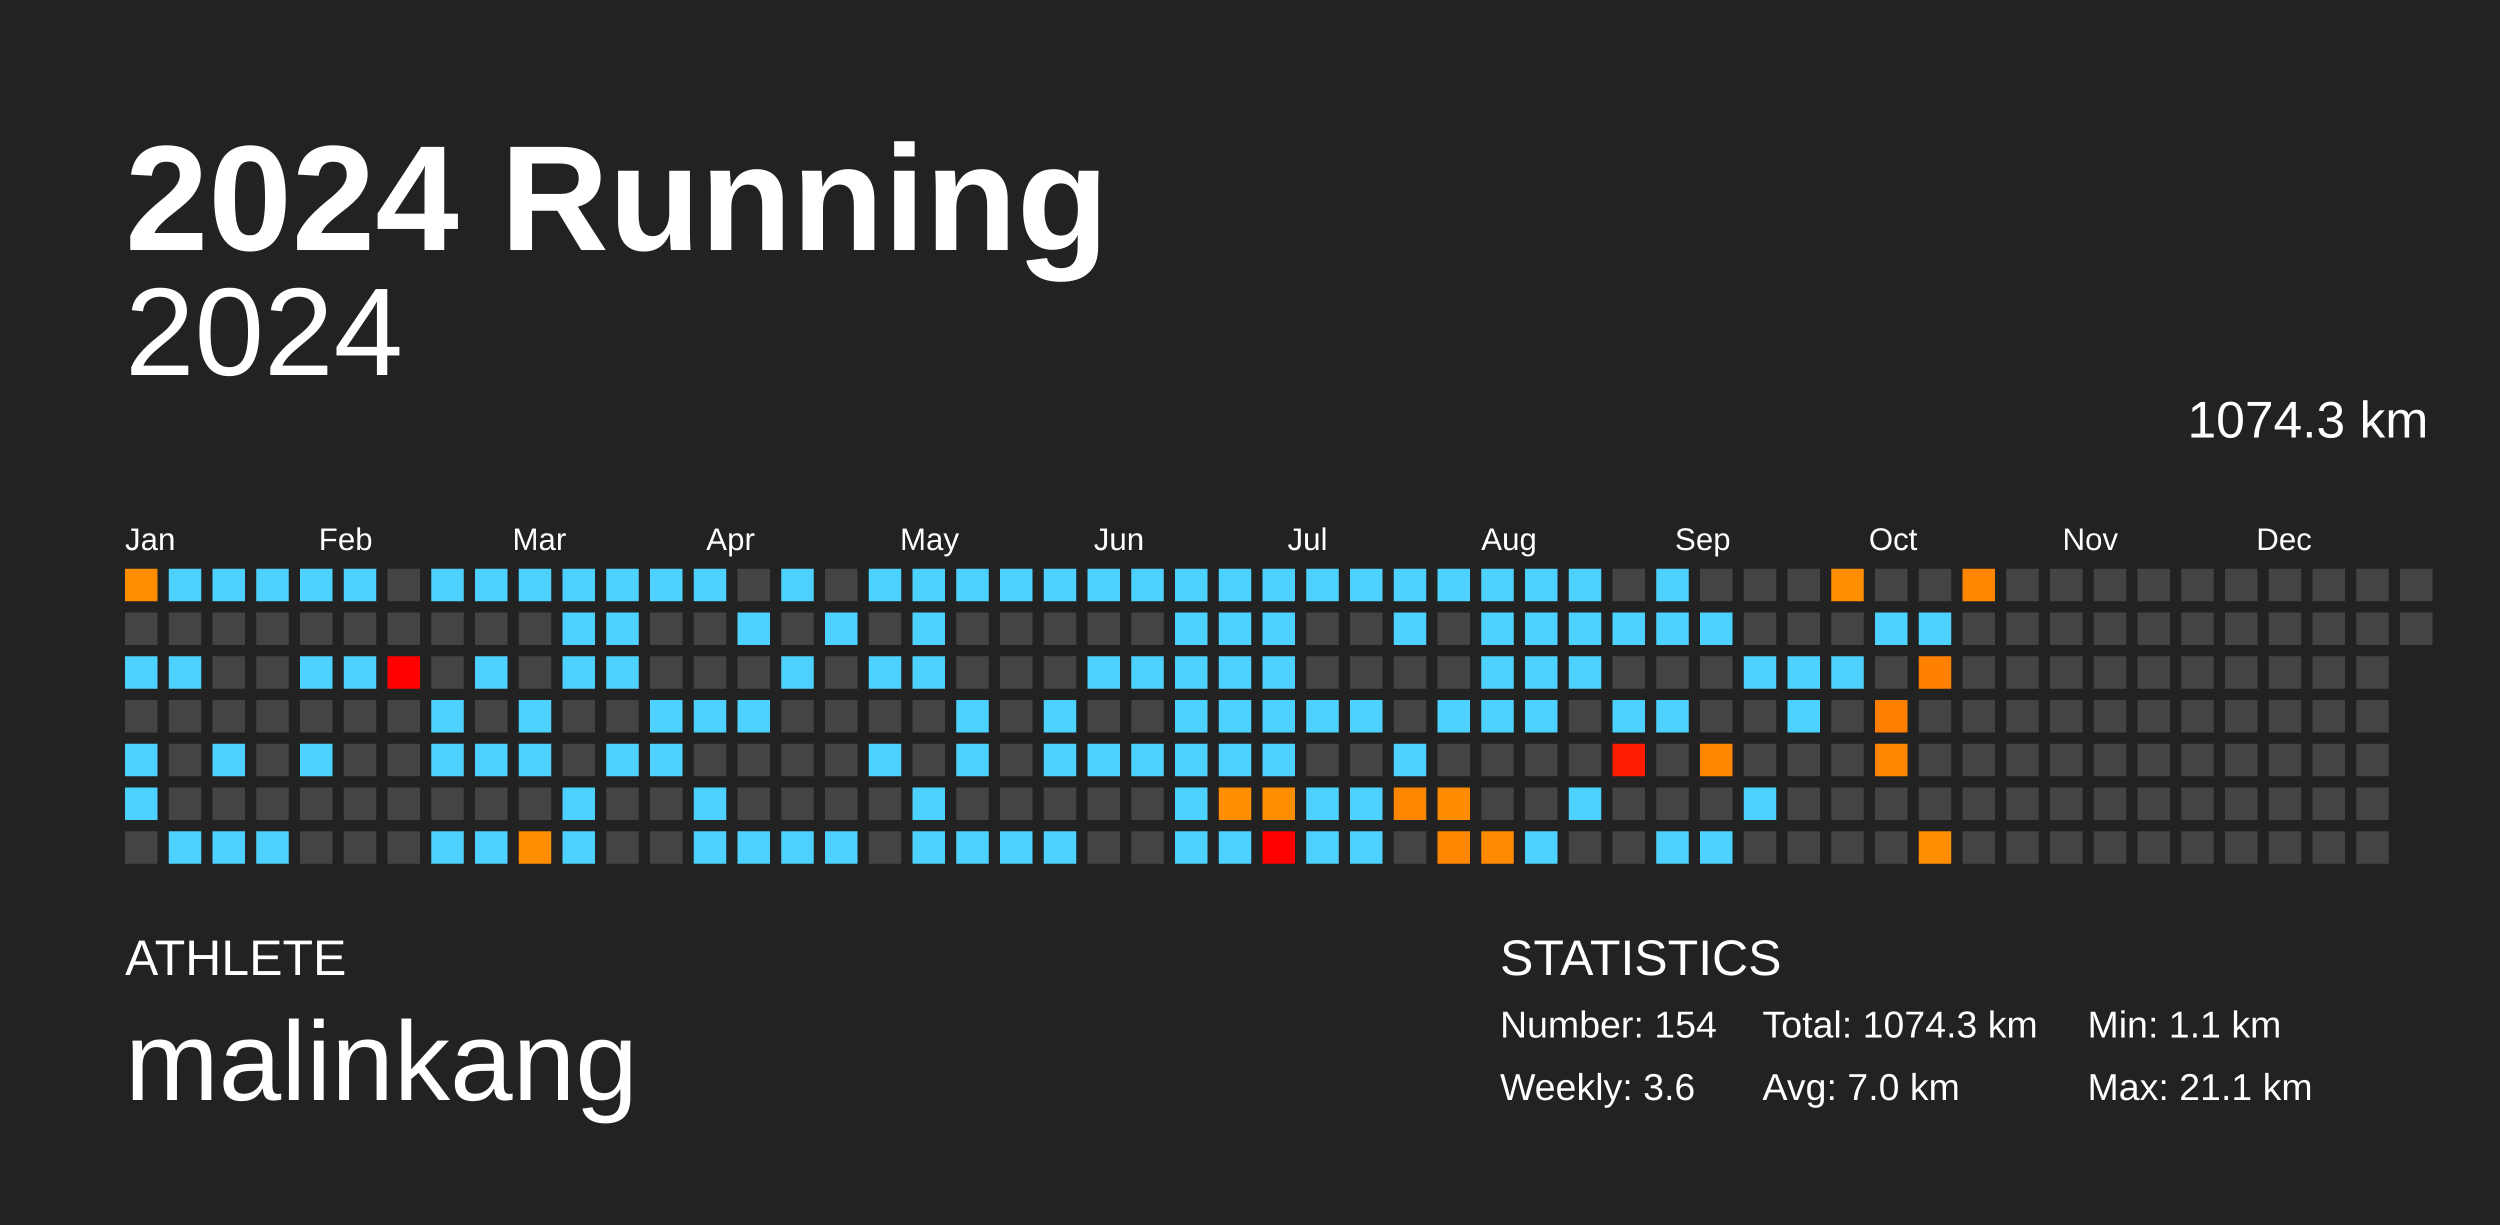
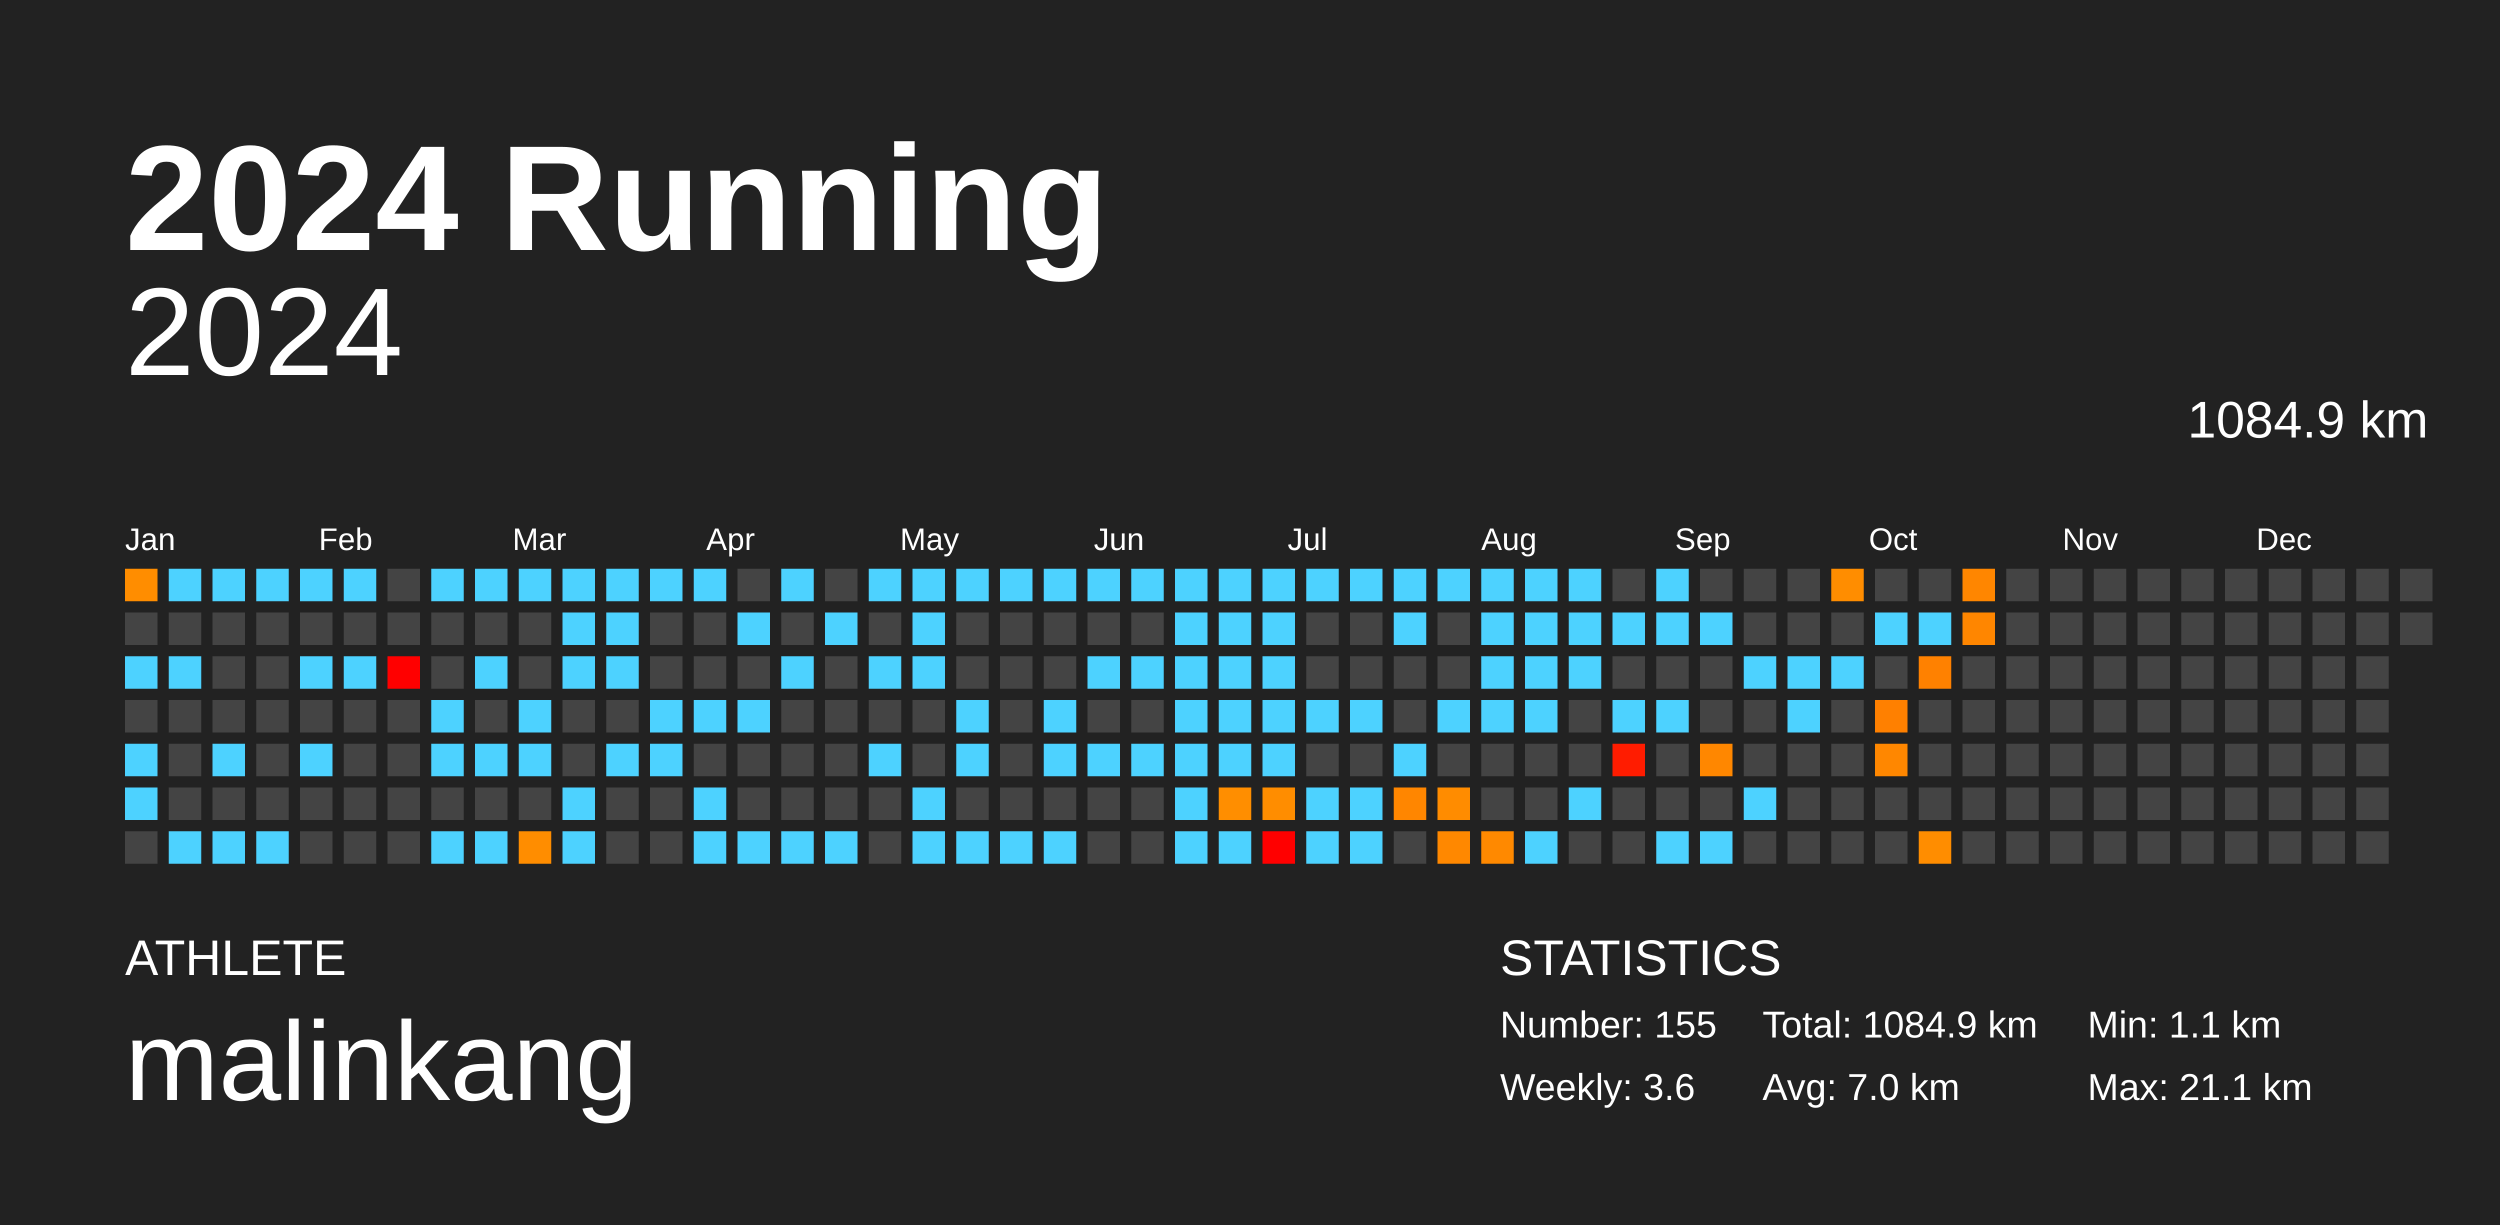
<svg xmlns="http://www.w3.org/2000/svg" baseProfile="full" height="98mm" version="1.1" viewBox="0,0,200,98" width="200mm">
  <defs />
  <rect fill="#222222" height="98" width="200" x="0" y="0" />
  <text fill="#FFFFFF" style="font-size:12px; font-family:Arial; font-weight:bold;" x="10" y="20">2024 Running</text>
  <text fill="#FFFFFF" style="font-size:4px; font-family:Arial" x="10" y="78">ATHLETE</text>
  <text fill="#FFFFFF" style="font-size:9px; font-family:Arial" x="10" y="88">malinkang</text>
  <text fill="#FFFFFF" style="font-size:4px; font-family:Arial" x="120" y="78">STATISTICS</text>
-   <text fill="#FFFFFF" style="font-size:3px; font-family:Arial" x="120" y="83">Number: 154</text>
+   <text fill="#FFFFFF" style="font-size:3px; font-family:Arial" x="120" y="83">Number: 155</text>
  <text fill="#FFFFFF" style="font-size:3px; font-family:Arial" x="120" y="88">Weekly: 3.6</text>
-   <text fill="#FFFFFF" style="font-size:3px; font-family:Arial" x="141" y="83">Total: 1074.3 km</text>
+   <text fill="#FFFFFF" style="font-size:3px; font-family:Arial" x="141" y="83">Total: 1084.9 km</text>
  <text fill="#FFFFFF" style="font-size:3px; font-family:Arial" x="141" y="88">Avg: 7.0 km</text>
  <text fill="#FFFFFF" style="font-size:3px; font-family:Arial" x="167" y="83">Min: 1.1 km</text>
  <text fill="#FFFFFF" style="font-size:3px; font-family:Arial" x="167" y="88">Max: 21.1 km</text>
  <text alignment-baseline="hanging" fill="#FFFFFF" style="font-size:10.0px; font-family:Arial;" x="10" y="30">2024</text>
-   <text alignment-baseline="hanging" fill="#FFFFFF" style="font-size:4.125px; font-family:Arial;" x="175" y="35">1074.3 km</text>
+   <text alignment-baseline="hanging" fill="#FFFFFF" style="font-size:4.125px; font-family:Arial;" x="175" y="35">1084.9 km</text>
  <text fill="#FFFFFF" style="font-size:2.5px; font-family:Arial" x="10.0" y="44">Jan</text>
  <text fill="#FFFFFF" style="font-size:2.5px; font-family:Arial" x="25.5" y="44">Feb</text>
  <text fill="#FFFFFF" style="font-size:2.5px; font-family:Arial" x="41.0" y="44">Mar</text>
  <text fill="#FFFFFF" style="font-size:2.5px; font-family:Arial" x="56.5" y="44">Apr</text>
  <text fill="#FFFFFF" style="font-size:2.5px; font-family:Arial" x="72.0" y="44">May</text>
  <text fill="#FFFFFF" style="font-size:2.5px; font-family:Arial" x="87.5" y="44">Jun</text>
  <text fill="#FFFFFF" style="font-size:2.5px; font-family:Arial" x="103.0" y="44">Jul</text>
  <text fill="#FFFFFF" style="font-size:2.5px; font-family:Arial" x="118.5" y="44">Aug</text>
  <text fill="#FFFFFF" style="font-size:2.5px; font-family:Arial" x="134.0" y="44">Sep</text>
  <text fill="#FFFFFF" style="font-size:2.5px; font-family:Arial" x="149.5" y="44">Oct</text>
  <text fill="#FFFFFF" style="font-size:2.5px; font-family:Arial" x="165.0" y="44">Nov</text>
  <text fill="#FFFFFF" style="font-size:2.5px; font-family:Arial" x="180.5" y="44">Dec</text>
  <rect fill="#ff8d00" height="2.6" width="2.6" x="10.0" y="45.5" />
  <rect fill="#444444" height="2.6" width="2.6" x="10.0" y="49.0" />
  <rect fill="#4dd2ff" height="2.6" width="2.6" x="10.0" y="52.5" />
  <rect fill="#444444" height="2.6" width="2.6" x="10.0" y="56.0" />
  <rect fill="#4dd2ff" height="2.6" width="2.6" x="10.0" y="59.5" />
  <rect fill="#4dd2ff" height="2.6" width="2.6" x="10.0" y="63.0" />
  <rect fill="#444444" height="2.6" width="2.6" x="10.0" y="66.5" />
  <rect fill="#4dd2ff" height="2.6" width="2.6" x="13.5" y="45.5" />
  <rect fill="#444444" height="2.6" width="2.6" x="13.5" y="49.0" />
  <rect fill="#4dd2ff" height="2.6" width="2.6" x="13.5" y="52.5" />
  <rect fill="#444444" height="2.6" width="2.6" x="13.5" y="56.0" />
  <rect fill="#444444" height="2.6" width="2.6" x="13.5" y="59.5" />
  <rect fill="#444444" height="2.6" width="2.6" x="13.5" y="63.0" />
  <rect fill="#4dd2ff" height="2.6" width="2.6" x="13.5" y="66.5" />
  <rect fill="#4dd2ff" height="2.6" width="2.6" x="17.0" y="45.5" />
  <rect fill="#444444" height="2.6" width="2.6" x="17.0" y="49.0" />
  <rect fill="#444444" height="2.6" width="2.6" x="17.0" y="52.5" />
  <rect fill="#444444" height="2.6" width="2.6" x="17.0" y="56.0" />
  <rect fill="#4dd2ff" height="2.6" width="2.6" x="17.0" y="59.5" />
  <rect fill="#444444" height="2.6" width="2.6" x="17.0" y="63.0" />
  <rect fill="#4dd2ff" height="2.6" width="2.6" x="17.0" y="66.5" />
  <rect fill="#4dd2ff" height="2.6" width="2.6" x="20.5" y="45.5" />
  <rect fill="#444444" height="2.6" width="2.6" x="20.5" y="49.0" />
  <rect fill="#444444" height="2.6" width="2.6" x="20.5" y="52.5" />
  <rect fill="#444444" height="2.6" width="2.6" x="20.5" y="56.0" />
  <rect fill="#444444" height="2.6" width="2.6" x="20.5" y="59.5" />
  <rect fill="#444444" height="2.6" width="2.6" x="20.5" y="63.0" />
  <rect fill="#4dd2ff" height="2.6" width="2.6" x="20.5" y="66.5" />
  <rect fill="#4dd2ff" height="2.6" width="2.6" x="24.0" y="45.5" />
  <rect fill="#444444" height="2.6" width="2.6" x="24.0" y="49.0" />
  <rect fill="#4dd2ff" height="2.6" width="2.6" x="24.0" y="52.5" />
  <rect fill="#444444" height="2.6" width="2.6" x="24.0" y="56.0" />
  <rect fill="#4dd2ff" height="2.6" width="2.6" x="24.0" y="59.5" />
  <rect fill="#444444" height="2.6" width="2.6" x="24.0" y="63.0" />
  <rect fill="#444444" height="2.6" width="2.6" x="24.0" y="66.5" />
  <rect fill="#4dd2ff" height="2.6" width="2.6" x="27.5" y="45.5" />
  <rect fill="#444444" height="2.6" width="2.6" x="27.5" y="49.0" />
  <rect fill="#4dd2ff" height="2.6" width="2.6" x="27.5" y="52.5" />
  <rect fill="#444444" height="2.6" width="2.6" x="27.5" y="56.0" />
  <rect fill="#444444" height="2.6" width="2.6" x="27.5" y="59.5" />
  <rect fill="#444444" height="2.6" width="2.6" x="27.5" y="63.0" />
  <rect fill="#444444" height="2.6" width="2.6" x="27.5" y="66.5" />
  <rect fill="#444444" height="2.6" width="2.6" x="31.0" y="45.5" />
  <rect fill="#444444" height="2.6" width="2.6" x="31.0" y="49.0" />
  <rect fill="red" height="2.6" width="2.6" x="31.0" y="52.5" />
  <rect fill="#444444" height="2.6" width="2.6" x="31.0" y="56.0" />
  <rect fill="#444444" height="2.6" width="2.6" x="31.0" y="59.5" />
  <rect fill="#444444" height="2.6" width="2.6" x="31.0" y="63.0" />
  <rect fill="#444444" height="2.6" width="2.6" x="31.0" y="66.5" />
  <rect fill="#4dd2ff" height="2.6" width="2.6" x="34.5" y="45.5" />
  <rect fill="#444444" height="2.6" width="2.6" x="34.5" y="49.0" />
  <rect fill="#444444" height="2.6" width="2.6" x="34.5" y="52.5" />
  <rect fill="#4dd2ff" height="2.6" width="2.6" x="34.5" y="56.0" />
  <rect fill="#4dd2ff" height="2.6" width="2.6" x="34.5" y="59.5" />
  <rect fill="#444444" height="2.6" width="2.6" x="34.5" y="63.0" />
  <rect fill="#4dd2ff" height="2.6" width="2.6" x="34.5" y="66.5" />
  <rect fill="#4dd2ff" height="2.6" width="2.6" x="38.0" y="45.5" />
  <rect fill="#444444" height="2.6" width="2.6" x="38.0" y="49.0" />
  <rect fill="#4dd2ff" height="2.6" width="2.6" x="38.0" y="52.5" />
  <rect fill="#444444" height="2.6" width="2.6" x="38.0" y="56.0" />
  <rect fill="#4dd2ff" height="2.6" width="2.6" x="38.0" y="59.5" />
  <rect fill="#444444" height="2.6" width="2.6" x="38.0" y="63.0" />
  <rect fill="#4dd2ff" height="2.6" width="2.6" x="38.0" y="66.5" />
  <rect fill="#4dd2ff" height="2.6" width="2.6" x="41.5" y="45.5" />
  <rect fill="#444444" height="2.6" width="2.6" x="41.5" y="49.0" />
  <rect fill="#444444" height="2.6" width="2.6" x="41.5" y="52.5" />
  <rect fill="#4dd2ff" height="2.6" width="2.6" x="41.5" y="56.0" />
  <rect fill="#4dd2ff" height="2.6" width="2.6" x="41.5" y="59.5" />
  <rect fill="#444444" height="2.6" width="2.6" x="41.5" y="63.0" />
  <rect fill="#ff8d00" height="2.6" width="2.6" x="41.5" y="66.5" />
  <rect fill="#4dd2ff" height="2.6" width="2.6" x="45.0" y="45.5" />
  <rect fill="#4dd2ff" height="2.6" width="2.6" x="45.0" y="49.0" />
  <rect fill="#4dd2ff" height="2.6" width="2.6" x="45.0" y="52.5" />
  <rect fill="#444444" height="2.6" width="2.6" x="45.0" y="56.0" />
  <rect fill="#444444" height="2.6" width="2.6" x="45.0" y="59.5" />
  <rect fill="#4dd2ff" height="2.6" width="2.6" x="45.0" y="63.0" />
  <rect fill="#4dd2ff" height="2.6" width="2.6" x="45.0" y="66.5" />
  <rect fill="#4dd2ff" height="2.6" width="2.6" x="48.5" y="45.5" />
  <rect fill="#4dd2ff" height="2.6" width="2.6" x="48.5" y="49.0" />
  <rect fill="#4dd2ff" height="2.6" width="2.6" x="48.5" y="52.5" />
  <rect fill="#444444" height="2.6" width="2.6" x="48.5" y="56.0" />
  <rect fill="#4dd2ff" height="2.6" width="2.6" x="48.5" y="59.5" />
  <rect fill="#444444" height="2.6" width="2.6" x="48.5" y="63.0" />
  <rect fill="#444444" height="2.6" width="2.6" x="48.5" y="66.5" />
  <rect fill="#4dd2ff" height="2.6" width="2.6" x="52.0" y="45.5" />
  <rect fill="#444444" height="2.6" width="2.6" x="52.0" y="49.0" />
  <rect fill="#444444" height="2.6" width="2.6" x="52.0" y="52.5" />
  <rect fill="#4dd2ff" height="2.6" width="2.6" x="52.0" y="56.0" />
  <rect fill="#4dd2ff" height="2.6" width="2.6" x="52.0" y="59.5" />
  <rect fill="#444444" height="2.6" width="2.6" x="52.0" y="63.0" />
  <rect fill="#444444" height="2.6" width="2.6" x="52.0" y="66.5" />
  <rect fill="#4dd2ff" height="2.6" width="2.6" x="55.5" y="45.5" />
  <rect fill="#444444" height="2.6" width="2.6" x="55.5" y="49.0" />
  <rect fill="#444444" height="2.6" width="2.6" x="55.5" y="52.5" />
  <rect fill="#4dd2ff" height="2.6" width="2.6" x="55.5" y="56.0" />
  <rect fill="#444444" height="2.6" width="2.6" x="55.5" y="59.5" />
  <rect fill="#4dd2ff" height="2.6" width="2.6" x="55.5" y="63.0" />
  <rect fill="#4dd2ff" height="2.6" width="2.6" x="55.5" y="66.5" />
  <rect fill="#444444" height="2.6" width="2.6" x="59.0" y="45.5" />
  <rect fill="#4dd2ff" height="2.6" width="2.6" x="59.0" y="49.0" />
  <rect fill="#444444" height="2.6" width="2.6" x="59.0" y="52.5" />
  <rect fill="#4dd2ff" height="2.6" width="2.6" x="59.0" y="56.0" />
  <rect fill="#444444" height="2.6" width="2.6" x="59.0" y="59.5" />
  <rect fill="#444444" height="2.6" width="2.6" x="59.0" y="63.0" />
  <rect fill="#4dd2ff" height="2.6" width="2.6" x="59.0" y="66.5" />
  <rect fill="#4dd2ff" height="2.6" width="2.6" x="62.5" y="45.5" />
  <rect fill="#444444" height="2.6" width="2.6" x="62.5" y="49.0" />
  <rect fill="#4dd2ff" height="2.6" width="2.6" x="62.5" y="52.5" />
  <rect fill="#444444" height="2.6" width="2.6" x="62.5" y="56.0" />
  <rect fill="#444444" height="2.6" width="2.6" x="62.5" y="59.5" />
  <rect fill="#444444" height="2.6" width="2.6" x="62.5" y="63.0" />
  <rect fill="#4dd2ff" height="2.6" width="2.6" x="62.5" y="66.5" />
  <rect fill="#444444" height="2.6" width="2.6" x="66.0" y="45.5" />
  <rect fill="#4dd2ff" height="2.6" width="2.6" x="66.0" y="49.0" />
  <rect fill="#444444" height="2.6" width="2.6" x="66.0" y="52.5" />
  <rect fill="#444444" height="2.6" width="2.6" x="66.0" y="56.0" />
  <rect fill="#444444" height="2.6" width="2.6" x="66.0" y="59.5" />
  <rect fill="#444444" height="2.6" width="2.6" x="66.0" y="63.0" />
  <rect fill="#4dd2ff" height="2.6" width="2.6" x="66.0" y="66.5" />
  <rect fill="#4dd2ff" height="2.6" width="2.6" x="69.5" y="45.5" />
  <rect fill="#444444" height="2.6" width="2.6" x="69.5" y="49.0" />
  <rect fill="#4dd2ff" height="2.6" width="2.6" x="69.5" y="52.5" />
  <rect fill="#444444" height="2.6" width="2.6" x="69.5" y="56.0" />
  <rect fill="#4dd2ff" height="2.6" width="2.6" x="69.5" y="59.5" />
  <rect fill="#444444" height="2.6" width="2.6" x="69.5" y="63.0" />
  <rect fill="#444444" height="2.6" width="2.6" x="69.5" y="66.5" />
  <rect fill="#4dd2ff" height="2.6" width="2.6" x="73.0" y="45.5" />
  <rect fill="#4dd2ff" height="2.6" width="2.6" x="73.0" y="49.0" />
  <rect fill="#4dd2ff" height="2.6" width="2.6" x="73.0" y="52.5" />
  <rect fill="#444444" height="2.6" width="2.6" x="73.0" y="56.0" />
  <rect fill="#444444" height="2.6" width="2.6" x="73.0" y="59.5" />
  <rect fill="#4dd2ff" height="2.6" width="2.6" x="73.0" y="63.0" />
  <rect fill="#4dd2ff" height="2.6" width="2.6" x="73.0" y="66.5" />
  <rect fill="#4dd2ff" height="2.6" width="2.6" x="76.5" y="45.5" />
  <rect fill="#444444" height="2.6" width="2.6" x="76.5" y="49.0" />
  <rect fill="#444444" height="2.6" width="2.6" x="76.5" y="52.5" />
  <rect fill="#4dd2ff" height="2.6" width="2.6" x="76.5" y="56.0" />
  <rect fill="#4dd2ff" height="2.6" width="2.6" x="76.5" y="59.5" />
  <rect fill="#444444" height="2.6" width="2.6" x="76.5" y="63.0" />
  <rect fill="#4dd2ff" height="2.6" width="2.6" x="76.5" y="66.5" />
  <rect fill="#4dd2ff" height="2.6" width="2.6" x="80.0" y="45.5" />
  <rect fill="#444444" height="2.6" width="2.6" x="80.0" y="49.0" />
  <rect fill="#444444" height="2.6" width="2.6" x="80.0" y="52.5" />
  <rect fill="#444444" height="2.6" width="2.6" x="80.0" y="56.0" />
  <rect fill="#444444" height="2.6" width="2.6" x="80.0" y="59.5" />
  <rect fill="#444444" height="2.6" width="2.6" x="80.0" y="63.0" />
  <rect fill="#4dd2ff" height="2.6" width="2.6" x="80.0" y="66.5" />
  <rect fill="#4dd2ff" height="2.6" width="2.6" x="83.5" y="45.5" />
  <rect fill="#444444" height="2.6" width="2.6" x="83.5" y="49.0" />
  <rect fill="#444444" height="2.6" width="2.6" x="83.5" y="52.5" />
  <rect fill="#4dd2ff" height="2.6" width="2.6" x="83.5" y="56.0" />
  <rect fill="#4dd2ff" height="2.6" width="2.6" x="83.5" y="59.5" />
  <rect fill="#444444" height="2.6" width="2.6" x="83.5" y="63.0" />
  <rect fill="#4dd2ff" height="2.6" width="2.6" x="83.5" y="66.5" />
  <rect fill="#4dd2ff" height="2.6" width="2.6" x="87.0" y="45.5" />
  <rect fill="#444444" height="2.6" width="2.6" x="87.0" y="49.0" />
  <rect fill="#4dd2ff" height="2.6" width="2.6" x="87.0" y="52.5" />
  <rect fill="#444444" height="2.6" width="2.6" x="87.0" y="56.0" />
  <rect fill="#4dd2ff" height="2.6" width="2.6" x="87.0" y="59.5" />
  <rect fill="#444444" height="2.6" width="2.6" x="87.0" y="63.0" />
  <rect fill="#444444" height="2.6" width="2.6" x="87.0" y="66.5" />
  <rect fill="#4dd2ff" height="2.6" width="2.6" x="90.5" y="45.5" />
  <rect fill="#444444" height="2.6" width="2.6" x="90.5" y="49.0" />
  <rect fill="#4dd2ff" height="2.6" width="2.6" x="90.5" y="52.5" />
  <rect fill="#444444" height="2.6" width="2.6" x="90.5" y="56.0" />
  <rect fill="#4dd2ff" height="2.6" width="2.6" x="90.5" y="59.5" />
  <rect fill="#444444" height="2.6" width="2.6" x="90.5" y="63.0" />
  <rect fill="#444444" height="2.6" width="2.6" x="90.5" y="66.5" />
  <rect fill="#4dd2ff" height="2.6" width="2.6" x="94.0" y="45.5" />
  <rect fill="#4dd2ff" height="2.6" width="2.6" x="94.0" y="49.0" />
  <rect fill="#4dd2ff" height="2.6" width="2.6" x="94.0" y="52.5" />
  <rect fill="#4dd2ff" height="2.6" width="2.6" x="94.0" y="56.0" />
  <rect fill="#4dd2ff" height="2.6" width="2.6" x="94.0" y="59.5" />
  <rect fill="#4dd2ff" height="2.6" width="2.6" x="94.0" y="63.0" />
  <rect fill="#4dd2ff" height="2.6" width="2.6" x="94.0" y="66.5" />
  <rect fill="#4dd2ff" height="2.6" width="2.6" x="97.5" y="45.5" />
  <rect fill="#4dd2ff" height="2.6" width="2.6" x="97.5" y="49.0" />
  <rect fill="#4dd2ff" height="2.6" width="2.6" x="97.5" y="52.5" />
  <rect fill="#4dd2ff" height="2.6" width="2.6" x="97.5" y="56.0" />
  <rect fill="#4dd2ff" height="2.6" width="2.6" x="97.5" y="59.5" />
  <rect fill="#ff8e00" height="2.6" width="2.6" x="97.5" y="63.0" />
  <rect fill="#4dd2ff" height="2.6" width="2.6" x="97.5" y="66.5" />
  <rect fill="#4dd2ff" height="2.6" width="2.6" x="101.0" y="45.5" />
  <rect fill="#4dd2ff" height="2.6" width="2.6" x="101.0" y="49.0" />
  <rect fill="#4dd2ff" height="2.6" width="2.6" x="101.0" y="52.5" />
  <rect fill="#4dd2ff" height="2.6" width="2.6" x="101.0" y="56.0" />
  <rect fill="#4dd2ff" height="2.6" width="2.6" x="101.0" y="59.5" />
  <rect fill="#ff8d00" height="2.6" width="2.6" x="101.0" y="63.0" />
  <rect fill="red" height="2.6" width="2.6" x="101.0" y="66.5" />
  <rect fill="#4dd2ff" height="2.6" width="2.6" x="104.5" y="45.5" />
  <rect fill="#444444" height="2.6" width="2.6" x="104.5" y="49.0" />
  <rect fill="#444444" height="2.6" width="2.6" x="104.5" y="52.5" />
  <rect fill="#4dd2ff" height="2.6" width="2.6" x="104.5" y="56.0" />
  <rect fill="#444444" height="2.6" width="2.6" x="104.5" y="59.5" />
  <rect fill="#4dd2ff" height="2.6" width="2.6" x="104.5" y="63.0" />
  <rect fill="#4dd2ff" height="2.6" width="2.6" x="104.5" y="66.5" />
  <rect fill="#4dd2ff" height="2.6" width="2.6" x="108.0" y="45.5" />
  <rect fill="#444444" height="2.6" width="2.6" x="108.0" y="49.0" />
  <rect fill="#444444" height="2.6" width="2.6" x="108.0" y="52.5" />
  <rect fill="#4dd2ff" height="2.6" width="2.6" x="108.0" y="56.0" />
  <rect fill="#444444" height="2.6" width="2.6" x="108.0" y="59.5" />
  <rect fill="#4dd2ff" height="2.6" width="2.6" x="108.0" y="63.0" />
  <rect fill="#4dd2ff" height="2.6" width="2.6" x="108.0" y="66.5" />
  <rect fill="#4dd2ff" height="2.6" width="2.6" x="111.5" y="45.5" />
  <rect fill="#4dd2ff" height="2.6" width="2.6" x="111.5" y="49.0" />
  <rect fill="#444444" height="2.6" width="2.6" x="111.5" y="52.5" />
  <rect fill="#444444" height="2.6" width="2.6" x="111.5" y="56.0" />
  <rect fill="#4dd2ff" height="2.6" width="2.6" x="111.5" y="59.5" />
  <rect fill="#ff8600" height="2.6" width="2.6" x="111.5" y="63.0" />
  <rect fill="#444444" height="2.6" width="2.6" x="111.5" y="66.5" />
  <rect fill="#4dd2ff" height="2.6" width="2.6" x="115.0" y="45.5" />
  <rect fill="#444444" height="2.6" width="2.6" x="115.0" y="49.0" />
  <rect fill="#444444" height="2.6" width="2.6" x="115.0" y="52.5" />
  <rect fill="#4dd2ff" height="2.6" width="2.6" x="115.0" y="56.0" />
  <rect fill="#444444" height="2.6" width="2.6" x="115.0" y="59.5" />
  <rect fill="#ff8c00" height="2.6" width="2.6" x="115.0" y="63.0" />
  <rect fill="#ff8800" height="2.6" width="2.6" x="115.0" y="66.5" />
  <rect fill="#4dd2ff" height="2.6" width="2.6" x="118.5" y="45.5" />
  <rect fill="#4dd2ff" height="2.6" width="2.6" x="118.5" y="49.0" />
  <rect fill="#4dd2ff" height="2.6" width="2.6" x="118.5" y="52.5" />
  <rect fill="#4dd2ff" height="2.6" width="2.6" x="118.5" y="56.0" />
  <rect fill="#444444" height="2.6" width="2.6" x="118.5" y="59.5" />
  <rect fill="#444444" height="2.6" width="2.6" x="118.5" y="63.0" />
  <rect fill="#ff8900" height="2.6" width="2.6" x="118.5" y="66.5" />
  <rect fill="#4dd2ff" height="2.6" width="2.6" x="122.0" y="45.5" />
  <rect fill="#4dd2ff" height="2.6" width="2.6" x="122.0" y="49.0" />
  <rect fill="#4dd2ff" height="2.6" width="2.6" x="122.0" y="52.5" />
  <rect fill="#4dd2ff" height="2.6" width="2.6" x="122.0" y="56.0" />
  <rect fill="#444444" height="2.6" width="2.6" x="122.0" y="59.5" />
  <rect fill="#444444" height="2.6" width="2.6" x="122.0" y="63.0" />
  <rect fill="#4dd2ff" height="2.6" width="2.6" x="122.0" y="66.5" />
  <rect fill="#4dd2ff" height="2.6" width="2.6" x="125.5" y="45.5" />
  <rect fill="#4dd2ff" height="2.6" width="2.6" x="125.5" y="49.0" />
  <rect fill="#4dd2ff" height="2.6" width="2.6" x="125.5" y="52.5" />
  <rect fill="#444444" height="2.6" width="2.6" x="125.5" y="56.0" />
  <rect fill="#444444" height="2.6" width="2.6" x="125.5" y="59.5" />
  <rect fill="#4dd2ff" height="2.6" width="2.6" x="125.5" y="63.0" />
  <rect fill="#444444" height="2.6" width="2.6" x="125.5" y="66.5" />
  <rect fill="#444444" height="2.6" width="2.6" x="129.0" y="45.5" />
  <rect fill="#4dd2ff" height="2.6" width="2.6" x="129.0" y="49.0" />
  <rect fill="#444444" height="2.6" width="2.6" x="129.0" y="52.5" />
  <rect fill="#4dd2ff" height="2.6" width="2.6" x="129.0" y="56.0" />
  <rect fill="#ff1c00" height="2.6" width="2.6" x="129.0" y="59.5" />
  <rect fill="#444444" height="2.6" width="2.6" x="129.0" y="63.0" />
  <rect fill="#444444" height="2.6" width="2.6" x="129.0" y="66.5" />
  <rect fill="#4dd2ff" height="2.6" width="2.6" x="132.5" y="45.5" />
  <rect fill="#4dd2ff" height="2.6" width="2.6" x="132.5" y="49.0" />
  <rect fill="#444444" height="2.6" width="2.6" x="132.5" y="52.5" />
  <rect fill="#4dd2ff" height="2.6" width="2.6" x="132.5" y="56.0" />
  <rect fill="#444444" height="2.6" width="2.6" x="132.5" y="59.5" />
  <rect fill="#444444" height="2.6" width="2.6" x="132.5" y="63.0" />
  <rect fill="#4dd2ff" height="2.6" width="2.6" x="132.5" y="66.5" />
  <rect fill="#444444" height="2.6" width="2.6" x="136.0" y="45.5" />
  <rect fill="#4dd2ff" height="2.6" width="2.6" x="136.0" y="49.0" />
  <rect fill="#444444" height="2.6" width="2.6" x="136.0" y="52.5" />
  <rect fill="#444444" height="2.6" width="2.6" x="136.0" y="56.0" />
  <rect fill="#ff8700" height="2.6" width="2.6" x="136.0" y="59.5" />
  <rect fill="#444444" height="2.6" width="2.6" x="136.0" y="63.0" />
  <rect fill="#4dd2ff" height="2.6" width="2.6" x="136.0" y="66.5" />
  <rect fill="#444444" height="2.6" width="2.6" x="139.5" y="45.5" />
  <rect fill="#444444" height="2.6" width="2.6" x="139.5" y="49.0" />
  <rect fill="#4dd2ff" height="2.6" width="2.6" x="139.5" y="52.5" />
  <rect fill="#444444" height="2.6" width="2.6" x="139.5" y="56.0" />
  <rect fill="#444444" height="2.6" width="2.6" x="139.5" y="59.5" />
  <rect fill="#4dd2ff" height="2.6" width="2.6" x="139.5" y="63.0" />
  <rect fill="#444444" height="2.6" width="2.6" x="139.5" y="66.5" />
  <rect fill="#444444" height="2.6" width="2.6" x="143.0" y="45.5" />
  <rect fill="#444444" height="2.6" width="2.6" x="143.0" y="49.0" />
  <rect fill="#4dd2ff" height="2.6" width="2.6" x="143.0" y="52.5" />
  <rect fill="#4dd2ff" height="2.6" width="2.6" x="143.0" y="56.0" />
  <rect fill="#444444" height="2.6" width="2.6" x="143.0" y="59.5" />
  <rect fill="#444444" height="2.6" width="2.6" x="143.0" y="63.0" />
  <rect fill="#444444" height="2.6" width="2.6" x="143.0" y="66.5" />
  <rect fill="#ff8d00" height="2.6" width="2.6" x="146.5" y="45.5" />
  <rect fill="#444444" height="2.6" width="2.6" x="146.5" y="49.0" />
  <rect fill="#4dd2ff" height="2.6" width="2.6" x="146.5" y="52.5" />
  <rect fill="#444444" height="2.6" width="2.6" x="146.5" y="56.0" />
  <rect fill="#444444" height="2.6" width="2.6" x="146.5" y="59.5" />
  <rect fill="#444444" height="2.6" width="2.6" x="146.5" y="63.0" />
  <rect fill="#444444" height="2.6" width="2.6" x="146.5" y="66.5" />
  <rect fill="#444444" height="2.6" width="2.6" x="150.0" y="45.5" />
  <rect fill="#4dd2ff" height="2.6" width="2.6" x="150.0" y="49.0" />
  <rect fill="#444444" height="2.6" width="2.6" x="150.0" y="52.5" />
  <rect fill="#ff8000" height="2.6" width="2.6" x="150.0" y="56.0" />
  <rect fill="#ff8700" height="2.6" width="2.6" x="150.0" y="59.5" />
  <rect fill="#444444" height="2.6" width="2.6" x="150.0" y="63.0" />
  <rect fill="#444444" height="2.6" width="2.6" x="150.0" y="66.5" />
  <rect fill="#444444" height="2.6" width="2.6" x="153.5" y="45.5" />
  <rect fill="#4dd2ff" height="2.6" width="2.6" x="153.5" y="49.0" />
  <rect fill="#ff8100" height="2.6" width="2.6" x="153.5" y="52.5" />
  <rect fill="#444444" height="2.6" width="2.6" x="153.5" y="56.0" />
  <rect fill="#444444" height="2.6" width="2.6" x="153.5" y="59.5" />
  <rect fill="#444444" height="2.6" width="2.6" x="153.5" y="63.0" />
  <rect fill="#ff8d00" height="2.6" width="2.6" x="153.5" y="66.5" />
  <rect fill="#ff8600" height="2.6" width="2.6" x="157.0" y="45.5" />
-   <rect fill="#444444" height="2.6" width="2.6" x="157.0" y="49.0" />
+   <rect fill="#ff8600" height="2.6" width="2.6" x="157.0" y="49.0" />
  <rect fill="#444444" height="2.6" width="2.6" x="157.0" y="52.5" />
  <rect fill="#444444" height="2.6" width="2.6" x="157.0" y="56.0" />
  <rect fill="#444444" height="2.6" width="2.6" x="157.0" y="59.5" />
  <rect fill="#444444" height="2.6" width="2.6" x="157.0" y="63.0" />
  <rect fill="#444444" height="2.6" width="2.6" x="157.0" y="66.5" />
  <rect fill="#444444" height="2.6" width="2.6" x="160.5" y="45.5" />
  <rect fill="#444444" height="2.6" width="2.6" x="160.5" y="49.0" />
  <rect fill="#444444" height="2.6" width="2.6" x="160.5" y="52.5" />
  <rect fill="#444444" height="2.6" width="2.6" x="160.5" y="56.0" />
  <rect fill="#444444" height="2.6" width="2.6" x="160.5" y="59.5" />
  <rect fill="#444444" height="2.6" width="2.6" x="160.5" y="63.0" />
  <rect fill="#444444" height="2.6" width="2.6" x="160.5" y="66.5" />
  <rect fill="#444444" height="2.6" width="2.6" x="164.0" y="45.5" />
  <rect fill="#444444" height="2.6" width="2.6" x="164.0" y="49.0" />
  <rect fill="#444444" height="2.6" width="2.6" x="164.0" y="52.5" />
  <rect fill="#444444" height="2.6" width="2.6" x="164.0" y="56.0" />
  <rect fill="#444444" height="2.6" width="2.6" x="164.0" y="59.5" />
  <rect fill="#444444" height="2.6" width="2.6" x="164.0" y="63.0" />
  <rect fill="#444444" height="2.6" width="2.6" x="164.0" y="66.5" />
  <rect fill="#444444" height="2.6" width="2.6" x="167.5" y="45.5" />
  <rect fill="#444444" height="2.6" width="2.6" x="167.5" y="49.0" />
  <rect fill="#444444" height="2.6" width="2.6" x="167.5" y="52.5" />
  <rect fill="#444444" height="2.6" width="2.6" x="167.5" y="56.0" />
  <rect fill="#444444" height="2.6" width="2.6" x="167.5" y="59.5" />
  <rect fill="#444444" height="2.6" width="2.6" x="167.5" y="63.0" />
  <rect fill="#444444" height="2.6" width="2.6" x="167.5" y="66.5" />
  <rect fill="#444444" height="2.6" width="2.6" x="171.0" y="45.5" />
  <rect fill="#444444" height="2.6" width="2.6" x="171.0" y="49.0" />
  <rect fill="#444444" height="2.6" width="2.6" x="171.0" y="52.5" />
  <rect fill="#444444" height="2.6" width="2.6" x="171.0" y="56.0" />
  <rect fill="#444444" height="2.6" width="2.6" x="171.0" y="59.5" />
  <rect fill="#444444" height="2.6" width="2.6" x="171.0" y="63.0" />
  <rect fill="#444444" height="2.6" width="2.6" x="171.0" y="66.5" />
  <rect fill="#444444" height="2.6" width="2.6" x="174.5" y="45.5" />
  <rect fill="#444444" height="2.6" width="2.6" x="174.5" y="49.0" />
  <rect fill="#444444" height="2.6" width="2.6" x="174.5" y="52.5" />
  <rect fill="#444444" height="2.6" width="2.6" x="174.5" y="56.0" />
  <rect fill="#444444" height="2.6" width="2.6" x="174.5" y="59.5" />
  <rect fill="#444444" height="2.6" width="2.6" x="174.5" y="63.0" />
  <rect fill="#444444" height="2.6" width="2.6" x="174.5" y="66.5" />
  <rect fill="#444444" height="2.6" width="2.6" x="178.0" y="45.5" />
  <rect fill="#444444" height="2.6" width="2.6" x="178.0" y="49.0" />
  <rect fill="#444444" height="2.6" width="2.6" x="178.0" y="52.5" />
  <rect fill="#444444" height="2.6" width="2.6" x="178.0" y="56.0" />
  <rect fill="#444444" height="2.6" width="2.6" x="178.0" y="59.5" />
  <rect fill="#444444" height="2.6" width="2.6" x="178.0" y="63.0" />
  <rect fill="#444444" height="2.6" width="2.6" x="178.0" y="66.5" />
  <rect fill="#444444" height="2.6" width="2.6" x="181.5" y="45.5" />
  <rect fill="#444444" height="2.6" width="2.6" x="181.5" y="49.0" />
  <rect fill="#444444" height="2.6" width="2.6" x="181.5" y="52.5" />
  <rect fill="#444444" height="2.6" width="2.6" x="181.5" y="56.0" />
  <rect fill="#444444" height="2.6" width="2.6" x="181.5" y="59.5" />
  <rect fill="#444444" height="2.6" width="2.6" x="181.5" y="63.0" />
  <rect fill="#444444" height="2.6" width="2.6" x="181.5" y="66.5" />
  <rect fill="#444444" height="2.6" width="2.6" x="185.0" y="45.5" />
  <rect fill="#444444" height="2.6" width="2.6" x="185.0" y="49.0" />
  <rect fill="#444444" height="2.6" width="2.6" x="185.0" y="52.5" />
  <rect fill="#444444" height="2.6" width="2.6" x="185.0" y="56.0" />
  <rect fill="#444444" height="2.6" width="2.6" x="185.0" y="59.5" />
  <rect fill="#444444" height="2.6" width="2.6" x="185.0" y="63.0" />
  <rect fill="#444444" height="2.6" width="2.6" x="185.0" y="66.5" />
  <rect fill="#444444" height="2.6" width="2.6" x="188.5" y="45.5" />
  <rect fill="#444444" height="2.6" width="2.6" x="188.5" y="49.0" />
  <rect fill="#444444" height="2.6" width="2.6" x="188.5" y="52.5" />
  <rect fill="#444444" height="2.6" width="2.6" x="188.5" y="56.0" />
  <rect fill="#444444" height="2.6" width="2.6" x="188.5" y="59.5" />
  <rect fill="#444444" height="2.6" width="2.6" x="188.5" y="63.0" />
  <rect fill="#444444" height="2.6" width="2.6" x="188.5" y="66.5" />
  <rect fill="#444444" height="2.6" width="2.6" x="192.0" y="45.5" />
  <rect fill="#444444" height="2.6" width="2.6" x="192.0" y="49.0" />
</svg>
